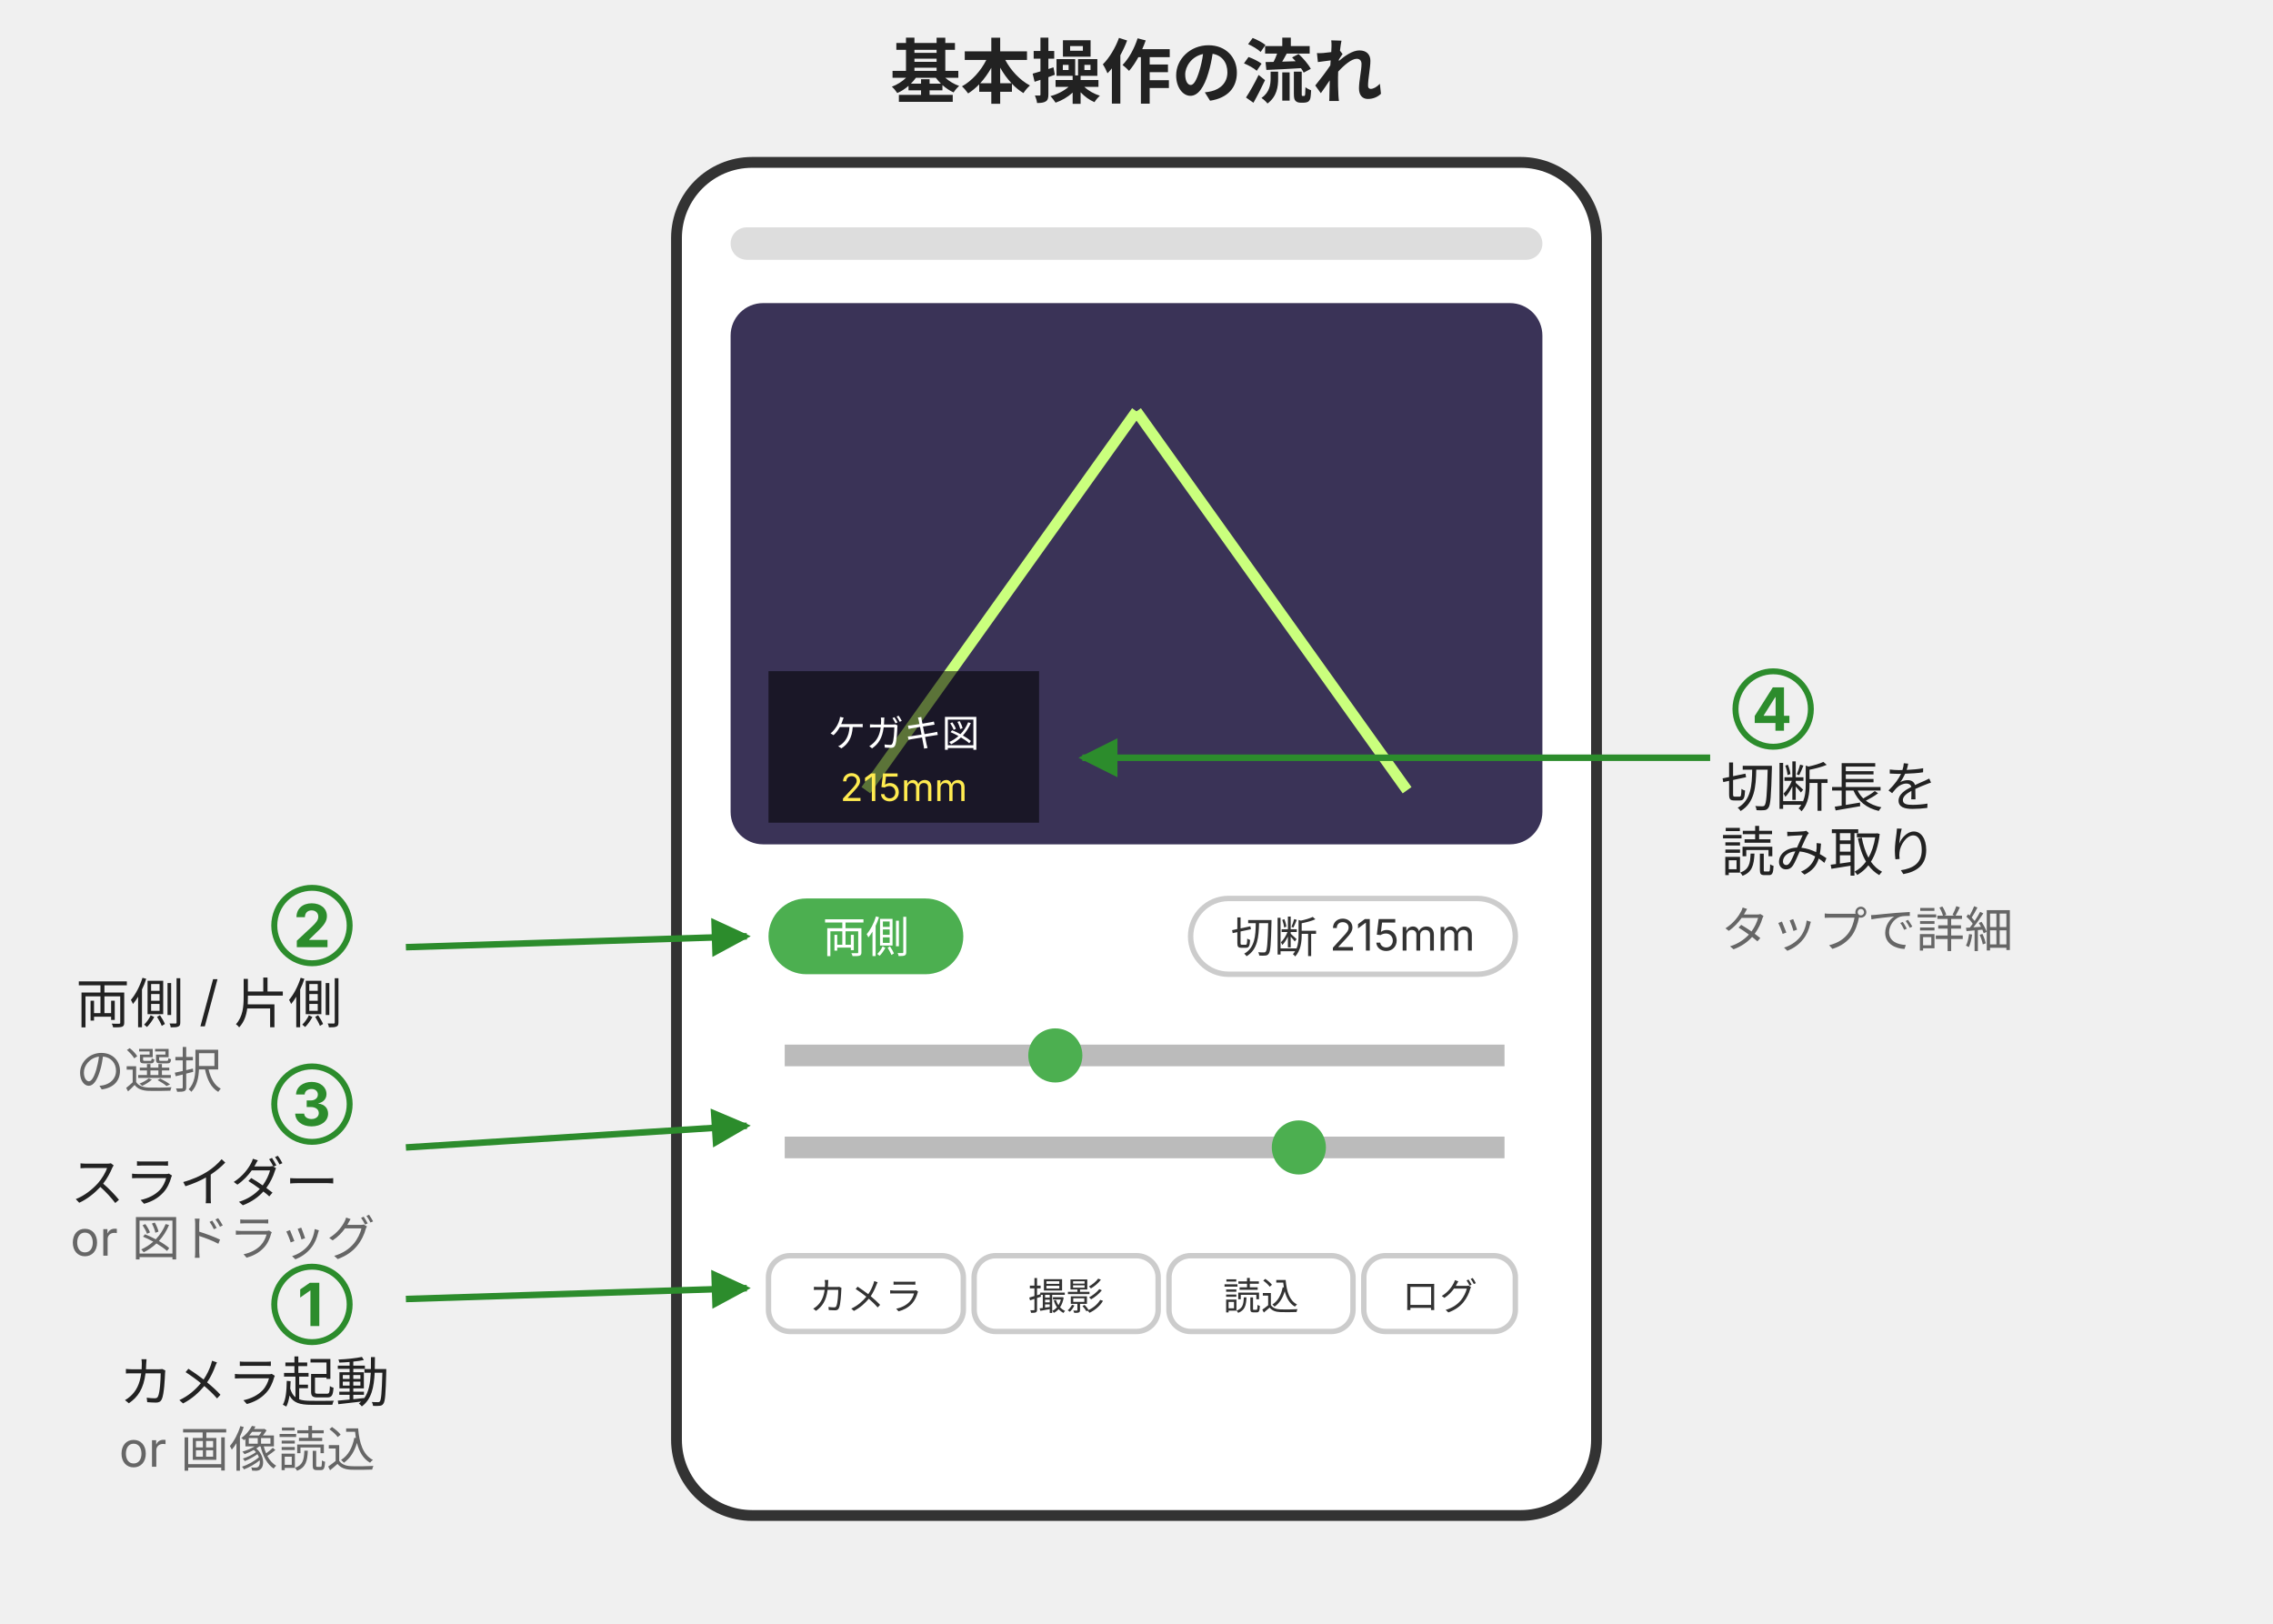
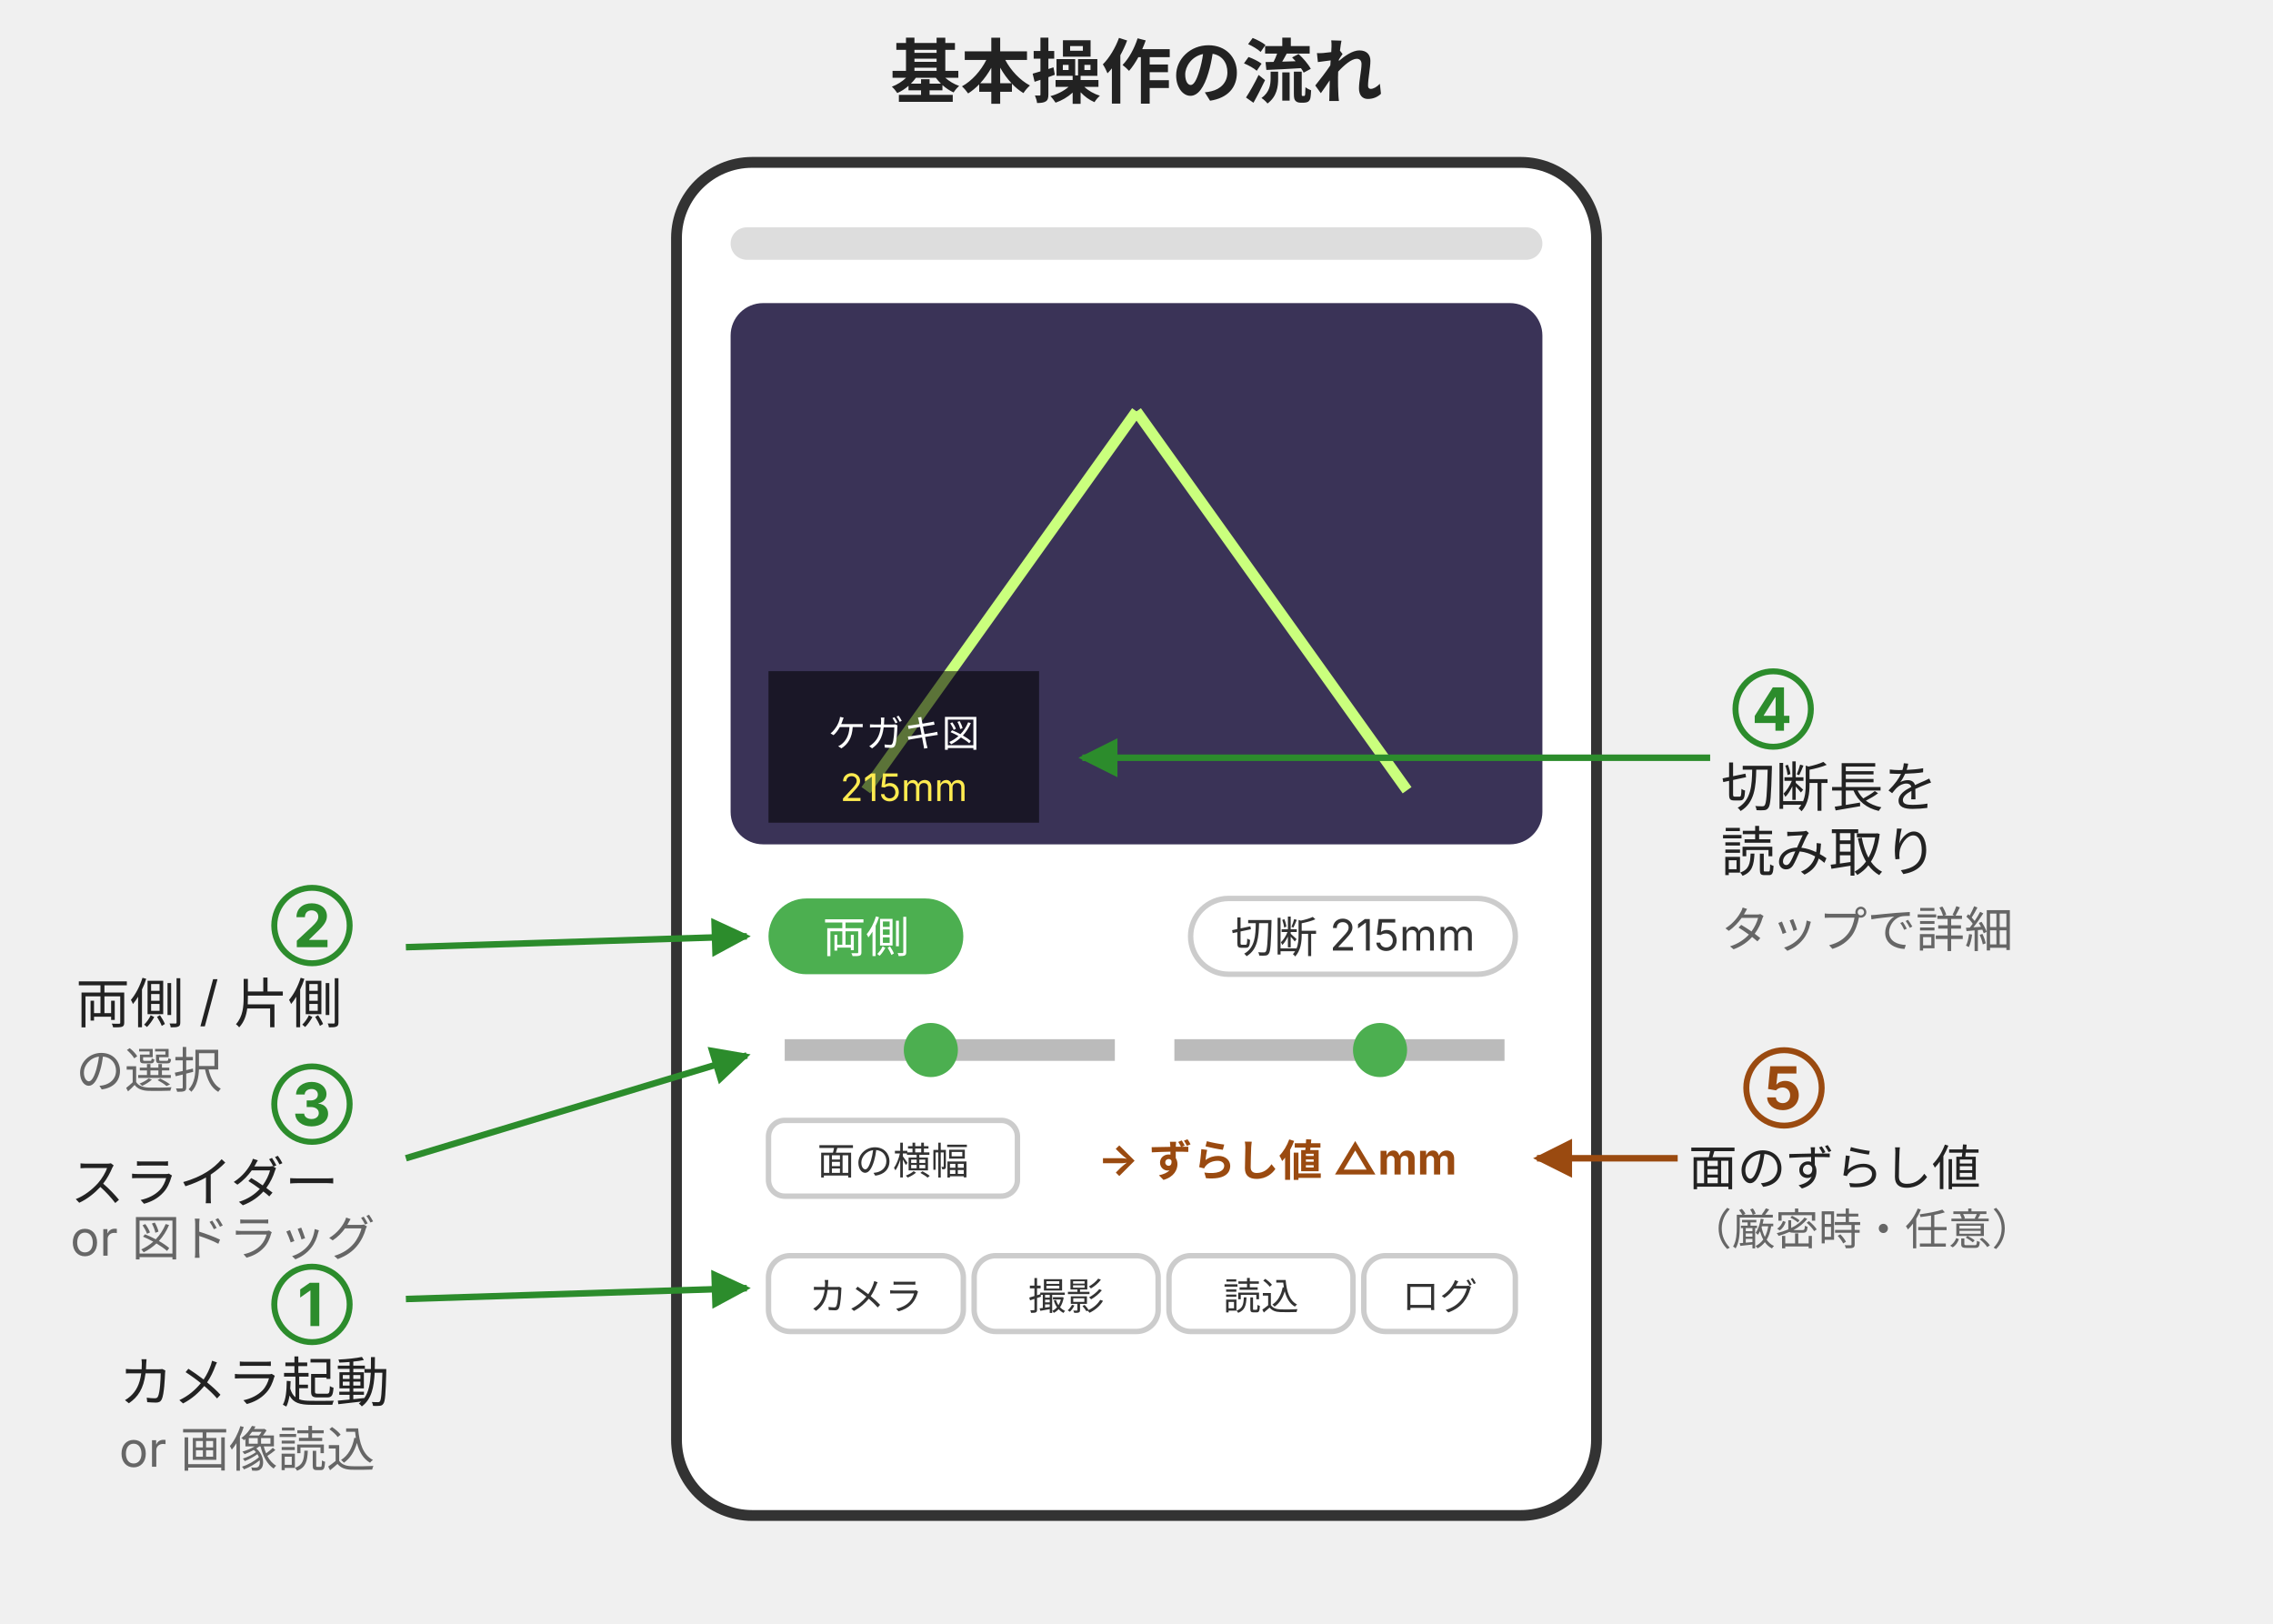
<svg xmlns="http://www.w3.org/2000/svg" viewBox="0 0 420 300" font-family="-apple-system, 'Hiragino Kaku Gothic ProN', 'Noto Sans JP', sans-serif" font-size="11">
  <defs>
    <marker id="ag" viewBox="0 0 10 10" refX="9" refY="5" markerWidth="6" markerHeight="6" orient="auto-start-reverse">
      <path d="M0,0 L10,5 L0,10 z" fill="#2c8c2c" />
+     </marker>
+     <marker id="ago" viewBox="0 0 10 10" refX="9" refY="5" markerWidth="6" markerHeight="6" orient="auto-start-reverse">
+       <path d="M0,0 L10,5 L0,10 z" fill="#9a4a10" />
    </marker>
  </defs>
  <text x="210" y="18" text-anchor="middle" font-weight="700" font-size="13" fill="#222">基本操作の流れ</text>
  <rect x="125" y="30" width="170" height="250" fill="#fff" stroke="#333" stroke-width="2" rx="14" />
  <rect x="135" y="42" width="150" height="6" fill="#ddd" rx="3" />
  <rect x="135" y="56" width="150" height="100" fill="#3a3357" rx="6" />
  <line x1="210" y1="76" x2="160" y2="146" stroke="#caff7d" stroke-width="2" />
  <line x1="210" y1="76" x2="260" y2="146" stroke="#caff7d" stroke-width="2" />
  <rect x="142" y="124" width="50" height="28" fill="#000" opacity="0.55" />
  <text x="167" y="138" text-anchor="middle" fill="#fff" font-size="7">ケガキ図</text>
  <text x="167" y="148" text-anchor="middle" fill="#ffeb50" font-size="7">215mm</text>
  <rect x="142" y="166" width="36" height="14" fill="#4CAF50" rx="7" />
  <text x="160" y="176" text-anchor="middle" fill="#fff" font-size="8">両側</text>
  <rect x="220" y="166" width="60" height="14" fill="#fff" stroke="#ccc" rx="7" />
  <text x="250" y="176" text-anchor="middle" font-size="8" fill="#333">切断 215mm</text>
-   <line x1="145" y1="195" x2="278" y2="195" stroke="#bbb" stroke-width="4" />
-   <circle cx="195" cy="195" r="5" fill="#4CAF50" />
-   <line x1="145" y1="212" x2="278" y2="212" stroke="#bbb" stroke-width="4" />
-   <circle cx="240" cy="212" r="5" fill="#4CAF50" />
+   <line x1="145" y1="194" x2="206" y2="194" stroke="#bbb" stroke-width="4" />
+   <circle cx="172" cy="194" r="5" fill="#4CAF50" />
+   <line x1="217" y1="194" x2="278" y2="194" stroke="#bbb" stroke-width="4" />
+   <circle cx="255" cy="194" r="5" fill="#4CAF50" />
+   <rect x="142" y="207" width="46" height="14" fill="#fff" stroke="#ccc" rx="3" />
+   <text x="165" y="217" text-anchor="middle" font-size="7" fill="#333">面の横幅</text>
+   <text x="236" y="217" text-anchor="middle" font-size="8" fill="#9a4a10" font-weight="700">→ ずらし値 △mm</text>
  <rect x="142" y="232" width="36" height="14" fill="#fff" stroke="#ccc" rx="4" />
  <text x="160" y="242" text-anchor="middle" font-size="7" fill="#333">カメラ</text>
  <rect x="180" y="232" width="34" height="14" fill="#fff" stroke="#ccc" rx="4" />
  <text x="197" y="242" text-anchor="middle" font-size="7" fill="#333">撮影</text>
  <rect x="216" y="232" width="34" height="14" fill="#fff" stroke="#ccc" rx="4" />
  <text x="233" y="242" text-anchor="middle" font-size="7" fill="#333">読込</text>
  <rect x="252" y="232" width="28" height="14" fill="#fff" stroke="#ccc" rx="4" />
  <text x="266" y="242" text-anchor="middle" font-size="7" fill="#333">ログ</text>
  <text x="50" y="245" font-weight="700" fill="#2c8c2c">①</text>
  <text x="22" y="259" fill="#222" font-size="10">カメラ起動</text>
  <text x="22" y="271" fill="#666" font-size="9">or 画像読込</text>
  <line x1="75" y1="240" x2="138" y2="238" stroke="#2c8c2c" stroke-width="1.2" marker-end="url(#ag)" />
  <text x="50" y="175" font-weight="700" fill="#2c8c2c">②</text>
  <text x="14" y="189" fill="#222" font-size="10">両側 / 片側</text>
  <text x="14" y="201" fill="#666" font-size="9">の選択</text>
  <line x1="75" y1="175" x2="138" y2="173" stroke="#2c8c2c" stroke-width="1.2" marker-end="url(#ag)" />
  <text x="50" y="208" font-weight="700" fill="#2c8c2c">③</text>
  <text x="13" y="222" fill="#222" font-size="10">スライダー</text>
  <text x="13" y="232" fill="#666" font-size="9">or 図ドラッグ</text>
-   <line x1="75" y1="212" x2="138" y2="208" stroke="#2c8c2c" stroke-width="1.2" marker-end="url(#ag)" />
+   <line x1="75" y1="214" x2="138" y2="195" stroke="#2c8c2c" stroke-width="1.2" marker-end="url(#ag)" />
  <text x="320" y="135" font-weight="700" fill="#2c8c2c">④</text>
  <text x="318" y="149" fill="#222" font-size="10">切断長を</text>
  <text x="318" y="161" fill="#222" font-size="10">読み取り</text>
  <text x="318" y="175" fill="#666" font-size="9">タップで詳細</text>
  <line x1="316" y1="140" x2="200" y2="140" stroke="#2c8c2c" stroke-width="1.2" marker-end="url(#ag)" />
+   <text x="322" y="205" font-weight="700" fill="#9a4a10">⑤</text>
+   <text x="312" y="219" fill="#222" font-size="9">面のずらし値</text>
+   <text x="312" y="230" fill="#666" font-size="8">（厳密時・任意）</text>
+   <line x1="310" y1="214" x2="284" y2="214" stroke="#9a4a10" stroke-width="1.2" marker-end="url(#ago)" />
</svg>
